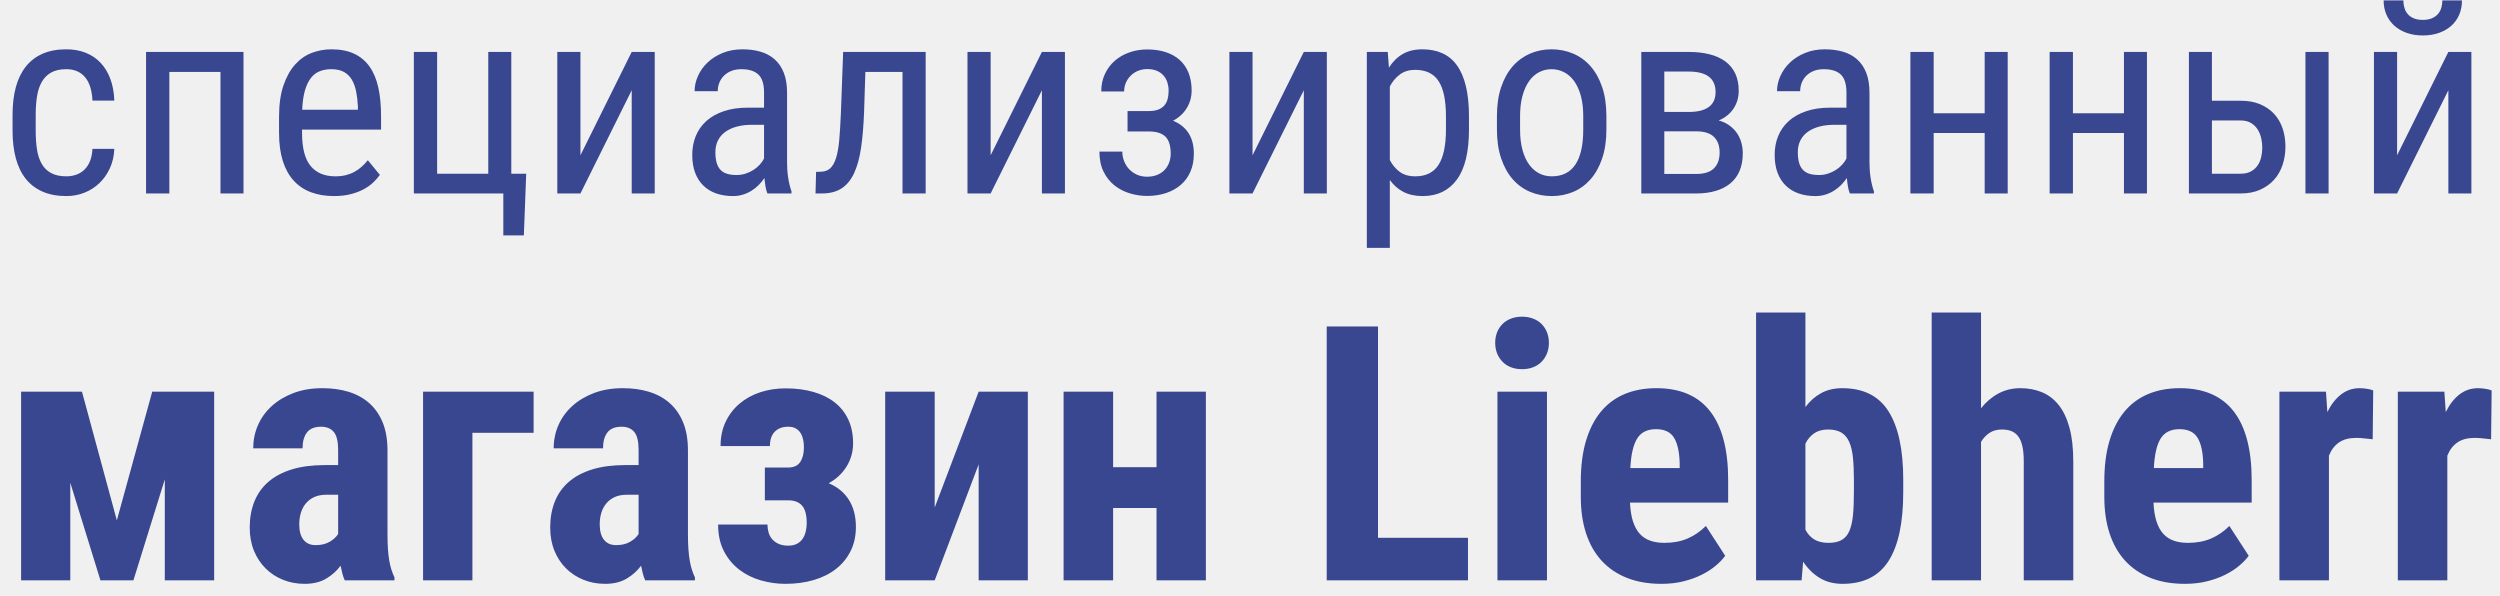
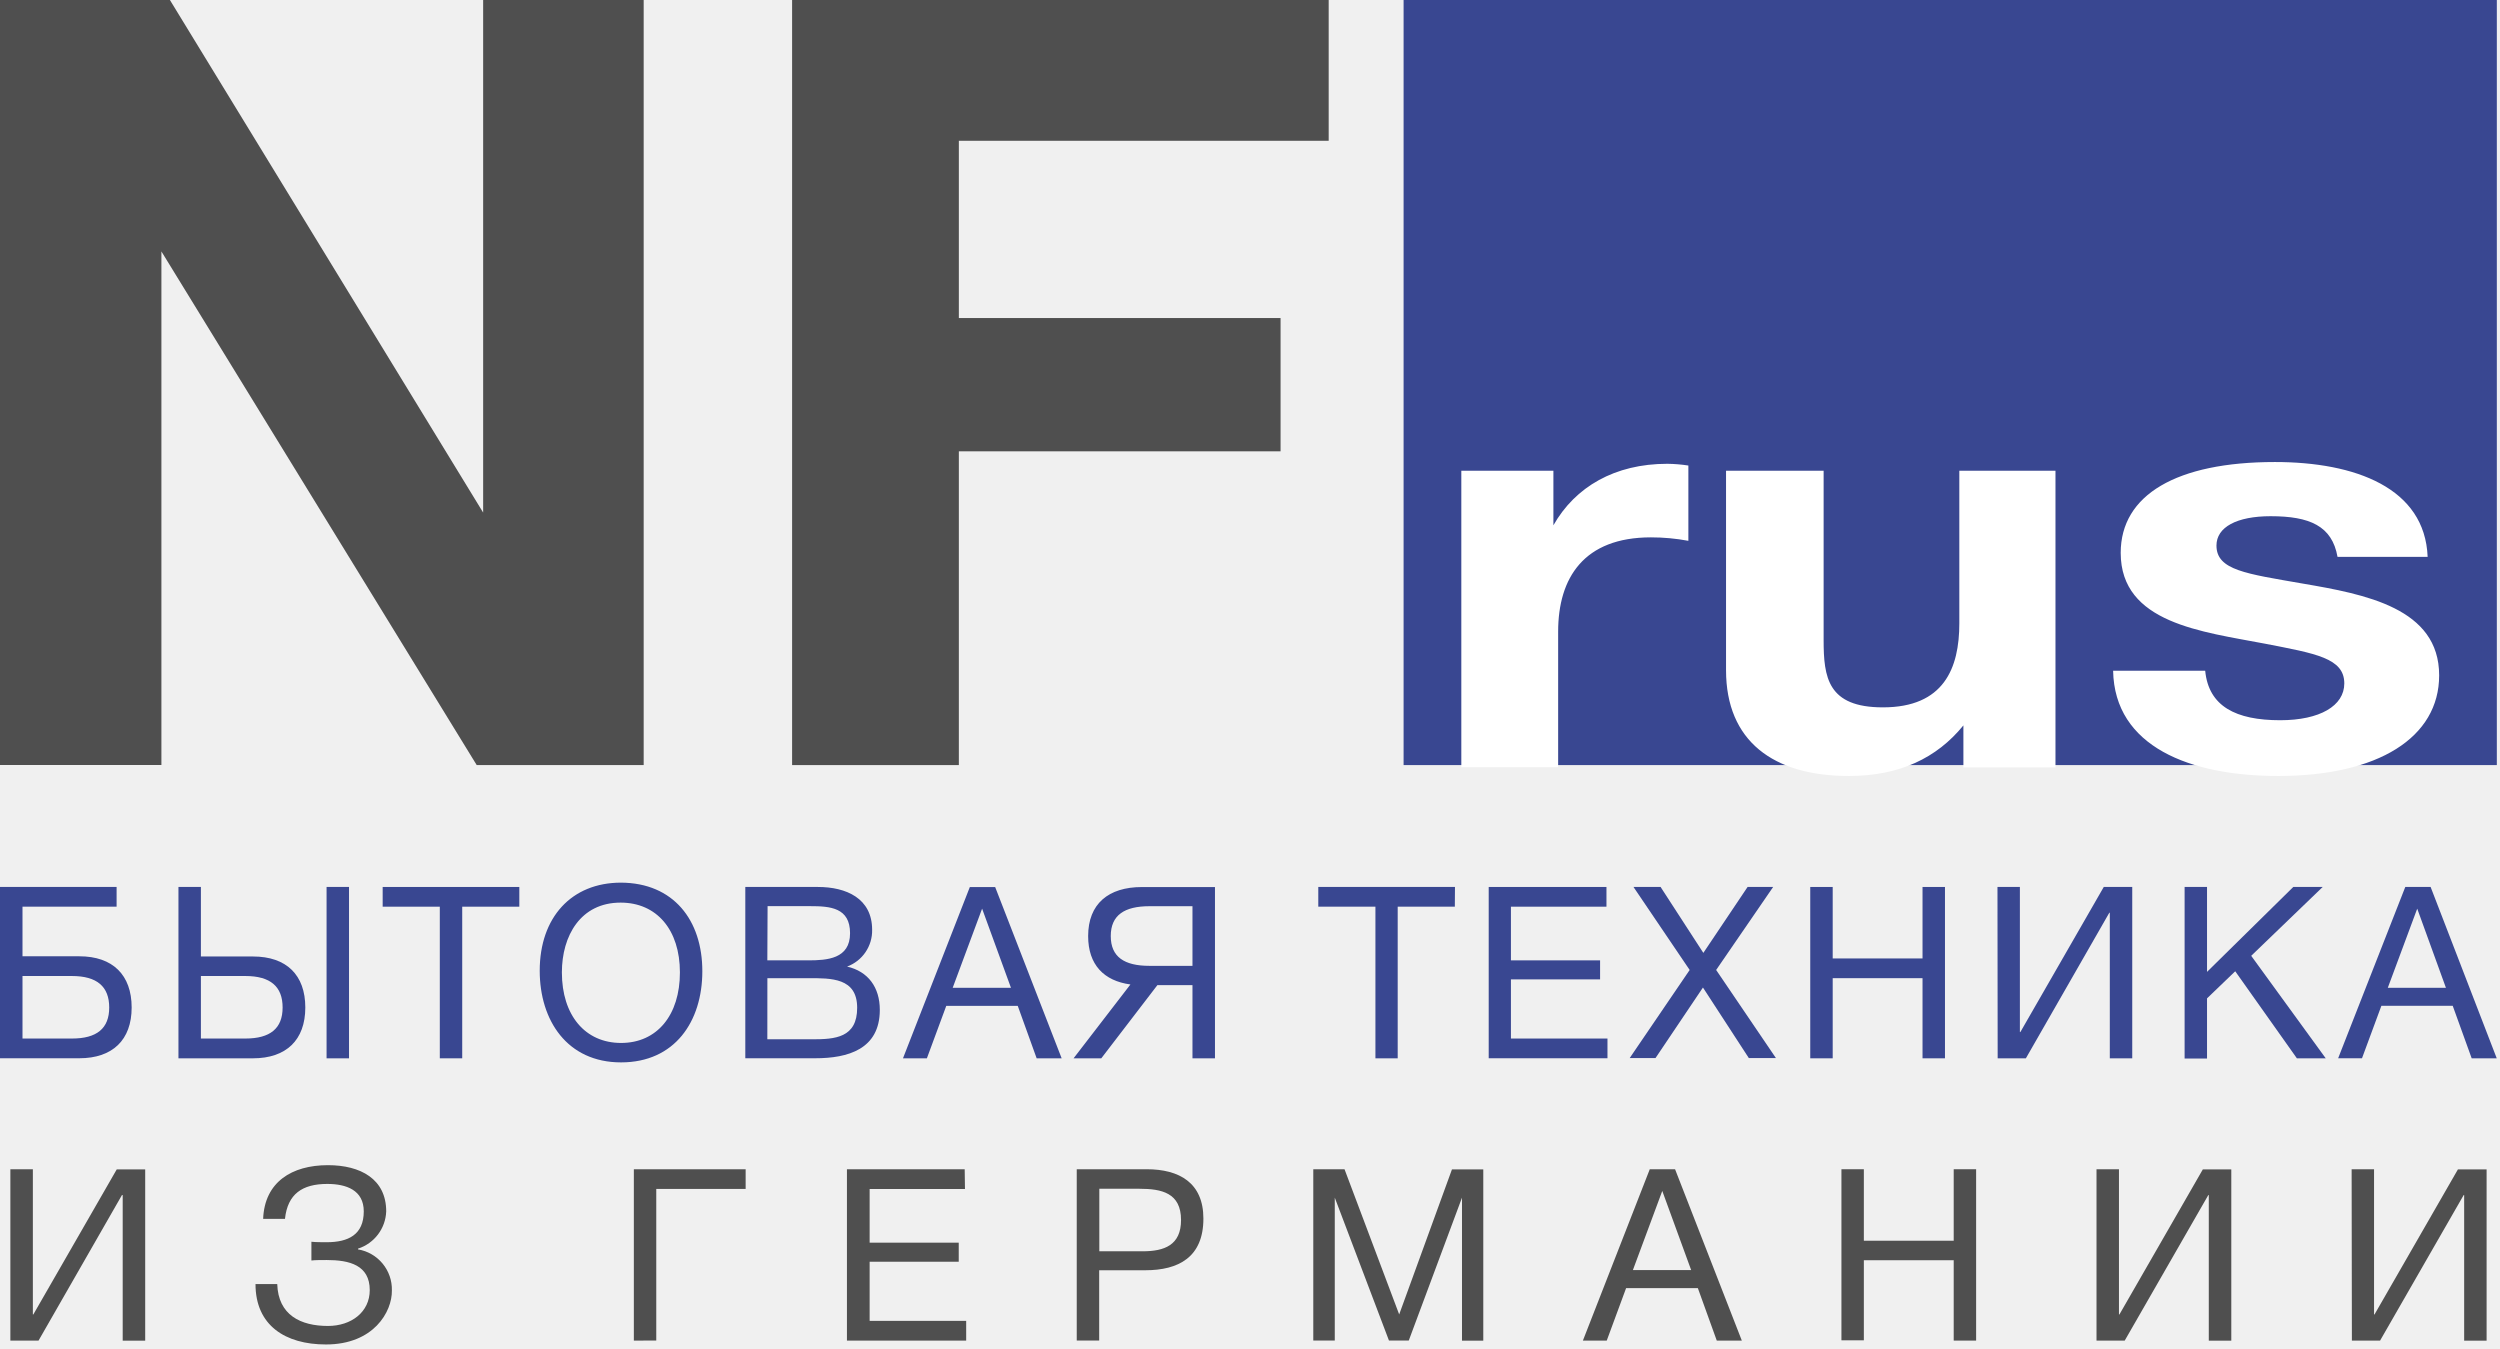
- <svg xmlns="http://www.w3.org/2000/svg" width="168" height="40" viewBox="0 0 168 40">
-   <path fill="#394791" d="M136.465,66.849 C136.693,66.849 136.91,66.813 137.115,66.743 C137.32,66.673 137.502,66.563 137.66,66.414 C137.818,66.264 137.946,66.074 138.042,65.842 C138.139,65.611 138.196,65.331 138.214,65.003 L139.682,65.003 C139.664,65.478 139.566,65.91 139.387,66.299 C139.208,66.689 138.974,67.023 138.684,67.301 C138.394,67.58 138.059,67.795 137.678,67.947 C137.297,68.1 136.893,68.176 136.465,68.176 C135.85,68.176 135.315,68.076 134.861,67.877 C134.407,67.678 134.03,67.391 133.731,67.016 C133.433,66.641 133.21,66.181 133.063,65.636 C132.917,65.091 132.844,64.473 132.844,63.781 L132.844,62.709 C132.844,62.018 132.917,61.401 133.063,60.859 C133.21,60.317 133.433,59.857 133.731,59.479 C134.03,59.101 134.405,58.813 134.856,58.613 C135.308,58.414 135.841,58.314 136.456,58.314 C136.937,58.314 137.372,58.392 137.761,58.547 C138.151,58.703 138.485,58.928 138.763,59.224 C139.042,59.52 139.26,59.882 139.418,60.31 C139.576,60.737 139.664,61.221 139.682,61.76 L138.214,61.76 C138.179,61.057 138.01,60.529 137.708,60.178 C137.407,59.826 136.989,59.65 136.456,59.65 C136.046,59.65 135.709,59.724 135.445,59.87 C135.182,60.017 134.972,60.223 134.817,60.49 C134.662,60.756 134.553,61.077 134.492,61.452 C134.43,61.827 134.399,62.246 134.399,62.709 L134.399,63.781 C134.399,64.25 134.429,64.673 134.487,65.051 C134.546,65.429 134.653,65.751 134.808,66.018 C134.963,66.285 135.174,66.49 135.441,66.633 C135.708,66.777 136.049,66.849 136.465,66.849 Z M148.363,68 L146.816,68 L146.816,59.835 L143.38,59.835 L143.38,68 L141.815,68 L141.815,58.49 L148.363,58.49 L148.363,68 Z M154.443,68.176 C153.875,68.176 153.362,68.091 152.905,67.921 C152.448,67.751 152.06,67.492 151.74,67.143 C151.421,66.794 151.176,66.354 151.006,65.82 C150.837,65.287 150.752,64.657 150.752,63.931 L150.752,62.858 C150.752,62.021 150.851,61.313 151.05,60.736 C151.25,60.159 151.512,59.69 151.837,59.33 C152.162,58.969 152.536,58.71 152.958,58.552 C153.379,58.394 153.816,58.314 154.267,58.314 C154.865,58.314 155.375,58.413 155.796,58.609 C156.218,58.805 156.564,59.094 156.834,59.475 C157.103,59.855 157.299,60.324 157.422,60.881 C157.546,61.438 157.607,62.079 157.607,62.806 L157.607,63.711 L152.298,63.711 L152.298,63.931 C152.298,64.95 152.49,65.691 152.874,66.154 C153.258,66.617 153.81,66.849 154.531,66.849 C154.795,66.849 155.032,66.822 155.243,66.77 C155.454,66.717 155.647,66.642 155.823,66.545 C155.999,66.449 156.16,66.334 156.306,66.203 C156.453,66.071 156.59,65.926 156.719,65.768 L157.528,66.752 C157.399,66.934 157.244,67.109 157.062,67.279 C156.88,67.449 156.664,67.6 156.412,67.732 C156.16,67.864 155.871,67.971 155.546,68.053 C155.221,68.135 154.853,68.176 154.443,68.176 Z M154.267,59.65 C153.998,59.65 153.749,59.691 153.52,59.773 C153.292,59.855 153.091,60 152.918,60.208 C152.745,60.417 152.606,60.696 152.501,61.048 C152.395,61.399 152.331,61.842 152.307,62.375 L156.051,62.375 L156.051,62.164 C156.034,61.795 155.994,61.457 155.933,61.149 C155.871,60.841 155.775,60.576 155.643,60.354 C155.511,60.131 155.334,59.958 155.111,59.835 C154.888,59.712 154.607,59.65 154.267,59.65 Z M159.811,58.49 L161.375,58.49 L161.375,66.673 L164.812,66.673 L164.812,58.49 L166.359,58.49 L166.359,66.673 L167.361,66.673 L167.203,70.821 L165.823,70.821 L165.823,68 L159.811,68 L159.811,58.49 Z M174.451,58.49 L175.998,58.49 L175.998,68 L174.451,68 L174.451,61.065 L171.006,68 L169.45,68 L169.45,58.49 L171.006,58.49 L171.006,65.434 L174.451,58.49 Z M183.572,68 C183.52,67.883 183.477,67.732 183.445,67.547 C183.413,67.363 183.388,67.168 183.37,66.963 C183.259,67.127 183.131,67.282 182.988,67.429 C182.844,67.575 182.683,67.704 182.504,67.815 C182.326,67.927 182.132,68.015 181.924,68.079 C181.716,68.144 181.495,68.176 181.261,68.176 C180.845,68.176 180.468,68.117 180.131,68 C179.794,67.883 179.506,67.707 179.266,67.473 C179.025,67.238 178.841,66.95 178.712,66.607 C178.583,66.264 178.519,65.864 178.519,65.407 C178.519,64.95 178.598,64.528 178.756,64.142 C178.914,63.755 179.148,63.421 179.459,63.14 C179.77,62.858 180.159,62.637 180.628,62.476 C181.097,62.315 181.642,62.234 182.263,62.234 L183.344,62.234 L183.344,61.224 C183.344,60.655 183.218,60.251 182.966,60.011 C182.714,59.771 182.33,59.65 181.814,59.65 C181.562,59.65 181.338,59.69 181.142,59.769 C180.946,59.848 180.78,59.955 180.646,60.09 C180.511,60.225 180.408,60.381 180.338,60.56 C180.268,60.739 180.232,60.928 180.232,61.127 L178.677,61.127 C178.677,60.787 178.751,60.449 178.901,60.112 C179.05,59.775 179.264,59.473 179.542,59.207 C179.821,58.94 180.159,58.725 180.558,58.561 C180.956,58.396 181.401,58.314 181.894,58.314 C182.333,58.314 182.736,58.367 183.102,58.473 C183.468,58.578 183.785,58.748 184.051,58.982 C184.318,59.217 184.524,59.519 184.671,59.888 C184.817,60.257 184.891,60.708 184.891,61.241 L184.891,65.926 C184.891,66.084 184.896,66.251 184.908,66.427 C184.92,66.603 184.939,66.775 184.965,66.945 C184.992,67.115 185.024,67.278 185.062,67.433 C185.1,67.588 185.143,67.73 185.189,67.859 L185.189,68 L183.572,68 Z M181.498,66.761 C181.715,66.761 181.92,66.729 182.113,66.664 C182.307,66.6 182.482,66.516 182.641,66.414 C182.799,66.311 182.938,66.194 183.058,66.062 C183.178,65.93 183.273,65.794 183.344,65.653 L183.344,63.386 L182.526,63.386 C182.151,63.386 181.813,63.427 181.511,63.509 C181.209,63.591 180.952,63.709 180.738,63.865 C180.524,64.02 180.36,64.212 180.246,64.44 C180.131,64.669 180.074,64.93 180.074,65.223 C180.074,65.51 180.104,65.751 180.162,65.948 C180.221,66.144 180.309,66.302 180.426,66.422 C180.543,66.542 180.691,66.629 180.87,66.682 C181.048,66.734 181.258,66.761 181.498,66.761 Z M194.205,58.49 L194.205,68 L192.649,68 L192.649,59.835 L190.153,59.835 L190.065,62.56 C190.03,63.462 189.963,64.253 189.863,64.933 C189.763,65.612 189.608,66.179 189.397,66.633 C189.186,67.087 188.907,67.429 188.558,67.657 C188.209,67.886 187.768,68 187.235,68 L186.804,68 L186.84,66.55 L187.138,66.541 C187.402,66.541 187.617,66.466 187.784,66.317 C187.951,66.167 188.085,65.933 188.184,65.614 C188.284,65.294 188.356,64.883 188.4,64.379 C188.444,63.875 188.48,63.269 188.51,62.56 L188.659,58.49 L194.205,58.49 Z M202.016,58.49 L203.563,58.49 L203.563,68 L202.016,68 L202.016,61.065 L198.571,68 L197.015,68 L197.015,58.49 L198.571,58.49 L198.571,65.434 L202.016,58.49 Z M212.078,61.083 C212.078,61.511 211.969,61.903 211.752,62.261 C211.536,62.618 211.228,62.902 210.829,63.113 C211.287,63.301 211.634,63.579 211.871,63.948 C212.108,64.317 212.227,64.777 212.227,65.328 C212.227,65.779 212.151,66.181 211.998,66.532 C211.846,66.884 211.631,67.18 211.352,67.42 C211.074,67.66 210.742,67.845 210.355,67.974 C209.968,68.103 209.543,68.167 209.08,68.167 C208.688,68.167 208.3,68.108 207.916,67.991 C207.532,67.874 207.189,67.695 206.888,67.455 C206.586,67.215 206.343,66.907 206.158,66.532 C205.974,66.157 205.881,65.709 205.881,65.188 L207.419,65.188 C207.419,65.41 207.459,65.623 207.538,65.825 C207.617,66.027 207.728,66.206 207.872,66.361 C208.016,66.516 208.19,66.641 208.395,66.734 C208.6,66.828 208.829,66.875 209.08,66.875 C209.344,66.875 209.576,66.833 209.775,66.748 C209.974,66.663 210.14,66.55 210.271,66.409 C210.403,66.269 210.503,66.104 210.57,65.917 C210.638,65.729 210.671,65.533 210.671,65.328 C210.671,64.795 210.553,64.413 210.315,64.181 C210.078,63.95 209.704,63.834 209.195,63.834 L207.771,63.834 L207.771,62.463 L209.195,62.463 C209.447,62.463 209.658,62.431 209.828,62.366 C209.997,62.302 210.135,62.209 210.241,62.089 C210.346,61.969 210.421,61.824 210.465,61.654 C210.509,61.484 210.531,61.297 210.531,61.092 C210.531,60.904 210.504,60.724 210.452,60.551 C210.399,60.378 210.315,60.225 210.201,60.09 C210.087,59.955 209.939,59.847 209.757,59.765 C209.576,59.683 209.353,59.642 209.089,59.642 C208.872,59.642 208.67,59.68 208.483,59.756 C208.295,59.832 208.131,59.939 207.991,60.077 C207.85,60.214 207.74,60.374 207.661,60.556 C207.582,60.737 207.542,60.934 207.542,61.145 L206.004,61.145 C206.004,60.711 206.086,60.32 206.25,59.971 C206.414,59.623 206.636,59.327 206.914,59.083 C207.192,58.84 207.519,58.653 207.894,58.521 C208.269,58.389 208.667,58.323 209.089,58.323 C209.552,58.323 209.968,58.383 210.337,58.503 C210.706,58.624 211.02,58.799 211.278,59.031 C211.536,59.262 211.733,59.551 211.871,59.896 C212.009,60.242 212.078,60.638 212.078,61.083 Z M219.616,58.49 L221.163,58.49 L221.163,68 L219.616,68 L219.616,61.065 L216.171,68 L214.615,68 L214.615,58.49 L216.171,58.49 L216.171,65.434 L219.616,58.49 Z M230.715,63.702 C230.715,65.208 230.444,66.33 229.902,67.068 C229.36,67.807 228.594,68.176 227.604,68.176 C227.105,68.176 226.676,68.083 226.316,67.899 C225.956,67.714 225.649,67.446 225.397,67.095 L225.397,71.656 L223.851,71.656 L223.851,58.49 L225.257,58.49 L225.336,59.545 C225.588,59.146 225.897,58.842 226.263,58.631 C226.629,58.42 227.067,58.314 227.577,58.314 C228.087,58.314 228.537,58.402 228.926,58.578 C229.316,58.754 229.643,59.025 229.906,59.391 C230.17,59.757 230.371,60.225 230.508,60.793 C230.646,61.361 230.715,62.035 230.715,62.814 L230.715,63.702 Z M229.168,62.814 C229.168,61.748 229.004,60.961 228.676,60.455 C228.348,59.948 227.82,59.694 227.094,59.694 C226.689,59.694 226.348,59.798 226.07,60.006 C225.792,60.214 225.567,60.482 225.397,60.811 L225.397,65.759 C225.567,66.081 225.787,66.343 226.057,66.545 C226.326,66.748 226.678,66.849 227.111,66.849 C227.82,66.849 228.34,66.591 228.671,66.075 C229.002,65.56 229.168,64.769 229.168,63.702 L229.168,62.814 Z M232.594,62.806 C232.594,62.062 232.689,61.41 232.879,60.85 C233.07,60.291 233.33,59.823 233.661,59.448 C233.992,59.073 234.381,58.791 234.826,58.6 C235.271,58.41 235.749,58.314 236.259,58.314 C236.774,58.314 237.258,58.41 237.709,58.6 C238.16,58.791 238.551,59.073 238.882,59.448 C239.213,59.823 239.474,60.291 239.664,60.85 C239.855,61.41 239.95,62.062 239.95,62.806 L239.95,63.702 C239.95,64.44 239.855,65.089 239.664,65.649 C239.474,66.208 239.213,66.676 238.882,67.051 C238.551,67.426 238.163,67.707 237.718,67.895 C237.272,68.082 236.792,68.176 236.276,68.176 C235.761,68.176 235.279,68.082 234.83,67.895 C234.382,67.707 233.992,67.426 233.661,67.051 C233.33,66.676 233.07,66.208 232.879,65.649 C232.689,65.089 232.594,64.44 232.594,63.702 L232.594,62.806 Z M234.149,63.702 C234.149,64.229 234.203,64.689 234.312,65.082 C234.42,65.475 234.57,65.801 234.76,66.062 C234.95,66.323 235.175,66.519 235.432,66.651 C235.69,66.783 235.971,66.849 236.276,66.849 C237.688,66.849 238.394,65.8 238.394,63.702 L238.394,62.806 C238.394,62.284 238.34,61.827 238.232,61.435 C238.123,61.042 237.974,60.714 237.783,60.45 C237.593,60.187 237.367,59.987 237.107,59.853 C236.846,59.718 236.563,59.65 236.259,59.65 C235.96,59.65 235.681,59.718 235.424,59.853 C235.166,59.987 234.943,60.187 234.756,60.45 C234.568,60.714 234.42,61.042 234.312,61.435 C234.203,61.827 234.149,62.284 234.149,62.806 L234.149,63.702 Z M242.295,68 L242.295,58.49 L245.485,58.49 C246.001,58.49 246.466,58.543 246.882,58.648 C247.298,58.754 247.651,58.914 247.942,59.127 C248.232,59.341 248.454,59.612 248.609,59.94 C248.765,60.269 248.842,60.655 248.842,61.101 C248.842,61.54 248.728,61.936 248.5,62.287 C248.271,62.639 247.937,62.908 247.498,63.096 C247.761,63.166 247.994,63.273 248.196,63.417 C248.399,63.56 248.568,63.729 248.706,63.922 C248.844,64.115 248.946,64.331 249.014,64.568 C249.081,64.805 249.115,65.05 249.115,65.302 C249.115,65.753 249.043,66.147 248.9,66.484 C248.756,66.821 248.549,67.101 248.28,67.323 C248.01,67.546 247.682,67.714 247.296,67.829 C246.909,67.943 246.472,68 245.986,68 L242.295,68 Z M243.841,63.825 L243.841,66.69 L245.986,66.69 C246.525,66.69 246.922,66.564 247.177,66.312 C247.432,66.061 247.559,65.706 247.559,65.249 C247.559,64.798 247.432,64.448 247.177,64.199 C246.922,63.95 246.525,63.825 245.986,63.825 L243.841,63.825 Z M243.841,62.524 L245.467,62.524 C246.68,62.524 247.287,62.079 247.287,61.188 C247.287,60.269 246.686,59.809 245.485,59.809 L243.841,59.809 L243.841,62.524 Z M256.311,68 C256.258,67.883 256.216,67.732 256.183,67.547 C256.151,67.363 256.126,67.168 256.109,66.963 C255.997,67.127 255.87,67.282 255.726,67.429 C255.583,67.575 255.422,67.704 255.243,67.815 C255.064,67.927 254.871,68.015 254.663,68.079 C254.455,68.144 254.234,68.176 253.999,68.176 C253.583,68.176 253.207,68.117 252.87,68 C252.533,67.883 252.245,67.707 252.004,67.473 C251.764,67.238 251.579,66.95 251.451,66.607 C251.322,66.264 251.257,65.864 251.257,65.407 C251.257,64.95 251.336,64.528 251.495,64.142 C251.653,63.755 251.887,63.421 252.198,63.14 C252.508,62.858 252.898,62.637 253.367,62.476 C253.835,62.315 254.38,62.234 255.001,62.234 L256.082,62.234 L256.082,61.224 C256.082,60.655 255.956,60.251 255.704,60.011 C255.453,59.771 255.069,59.65 254.553,59.65 C254.301,59.65 254.077,59.69 253.881,59.769 C253.684,59.848 253.519,59.955 253.384,60.09 C253.249,60.225 253.147,60.381 253.077,60.56 C253.006,60.739 252.971,60.928 252.971,61.127 L251.415,61.127 C251.415,60.787 251.49,60.449 251.64,60.112 C251.789,59.775 252.003,59.473 252.281,59.207 C252.559,58.94 252.898,58.725 253.296,58.561 C253.695,58.396 254.14,58.314 254.632,58.314 C255.072,58.314 255.475,58.367 255.841,58.473 C256.207,58.578 256.523,58.748 256.79,58.982 C257.057,59.217 257.263,59.519 257.41,59.888 C257.556,60.257 257.629,60.708 257.629,61.241 L257.629,65.926 C257.629,66.084 257.635,66.251 257.647,66.427 C257.659,66.603 257.678,66.775 257.704,66.945 C257.73,67.115 257.763,67.278 257.801,67.433 C257.839,67.588 257.881,67.73 257.928,67.859 L257.928,68 L256.311,68 Z M254.237,66.761 C254.454,66.761 254.659,66.729 254.852,66.664 C255.045,66.6 255.221,66.516 255.379,66.414 C255.538,66.311 255.677,66.194 255.797,66.062 C255.917,65.93 256.012,65.794 256.082,65.653 L256.082,63.386 L255.265,63.386 C254.89,63.386 254.552,63.427 254.25,63.509 C253.948,63.591 253.69,63.709 253.476,63.865 C253.263,64.02 253.099,64.212 252.984,64.44 C252.87,64.669 252.813,64.93 252.813,65.223 C252.813,65.51 252.842,65.751 252.901,65.948 C252.959,66.144 253.047,66.302 253.164,66.422 C253.282,66.542 253.43,66.629 253.608,66.682 C253.787,66.734 253.996,66.761 254.237,66.761 Z M266.917,68 L265.37,68 L265.37,63.939 L261.943,63.939 L261.943,68 L260.378,68 L260.378,58.49 L261.943,58.49 L261.943,62.612 L265.37,62.612 L265.37,58.49 L266.917,58.49 L266.917,68 Z M276.275,68 L274.729,68 L274.729,63.939 L271.301,63.939 L271.301,68 L269.736,68 L269.736,58.49 L271.301,58.49 L271.301,62.612 L274.729,62.612 L274.729,58.49 L276.275,58.49 L276.275,68 Z M280.641,61.769 L282.575,61.769 C283.067,61.769 283.499,61.846 283.871,62.001 C284.243,62.157 284.557,62.371 284.812,62.643 C285.067,62.916 285.259,63.241 285.387,63.619 C285.516,63.997 285.581,64.408 285.581,64.854 C285.581,65.293 285.516,65.705 285.387,66.088 C285.259,66.472 285.067,66.805 284.812,67.086 C284.557,67.367 284.243,67.59 283.871,67.754 C283.499,67.918 283.067,68 282.575,68 L279.095,68 L279.095,58.49 L280.641,58.49 L280.641,61.769 Z M288.481,68 L286.926,68 L286.926,58.49 L288.481,58.49 L288.481,68 Z M280.641,63.096 L280.641,66.673 L282.575,66.673 C282.845,66.673 283.072,66.623 283.256,66.523 C283.441,66.424 283.59,66.292 283.704,66.128 C283.819,65.964 283.901,65.776 283.95,65.565 C284,65.354 284.025,65.138 284.025,64.915 C284.025,64.704 284,64.49 283.95,64.273 C283.901,64.057 283.819,63.86 283.704,63.685 C283.59,63.509 283.441,63.367 283.256,63.258 C283.072,63.15 282.845,63.096 282.575,63.096 L280.641,63.096 Z M296.53,58.49 L298.077,58.49 L298.077,68 L296.53,68 L296.53,61.065 L293.085,68 L291.529,68 L291.529,58.49 L293.085,58.49 L293.085,65.434 L296.53,58.49 Z M297.444,55.027 C297.444,55.373 297.384,55.689 297.264,55.977 C297.144,56.264 296.969,56.511 296.741,56.719 C296.512,56.927 296.235,57.09 295.91,57.207 C295.585,57.324 295.22,57.383 294.816,57.383 C294.412,57.383 294.047,57.324 293.722,57.207 C293.397,57.09 293.12,56.927 292.891,56.719 C292.663,56.511 292.487,56.264 292.364,55.977 C292.241,55.689 292.179,55.373 292.179,55.027 L293.506,55.027 C293.506,55.203 293.53,55.37 293.577,55.528 C293.624,55.687 293.698,55.826 293.801,55.946 C293.903,56.066 294.038,56.161 294.205,56.231 C294.372,56.302 294.576,56.337 294.816,56.337 C295.05,56.337 295.251,56.302 295.418,56.231 C295.585,56.161 295.721,56.066 295.827,55.946 C295.932,55.826 296.008,55.687 296.055,55.528 C296.102,55.37 296.126,55.203 296.126,55.027 L297.444,55.027 Z M139.852,89.969 L142.23,81.32 L146.391,81.32 L146.391,94 L143.074,94 L143.074,87.215 L140.965,94 L138.75,94 L136.723,87.438 L136.723,94 L133.418,94 L133.418,81.32 L137.508,81.32 L139.852,89.969 Z M155.168,94 C155.105,93.867 155.053,93.717 155.01,93.549 C154.967,93.381 154.926,93.203 154.887,93.016 C154.637,93.359 154.314,93.648 153.92,93.883 C153.525,94.117 153.043,94.234 152.473,94.234 C151.957,94.234 151.475,94.145 151.025,93.965 C150.576,93.785 150.186,93.531 149.854,93.203 C149.521,92.875 149.26,92.479 149.068,92.014 C148.877,91.549 148.781,91.027 148.781,90.449 C148.781,89.809 148.885,89.229 149.092,88.709 C149.299,88.189 149.611,87.748 150.029,87.385 C150.447,87.021 150.971,86.742 151.6,86.547 C152.229,86.352 152.969,86.254 153.82,86.254 L154.723,86.254 L154.723,85.234 C154.723,84.664 154.625,84.262 154.43,84.027 C154.234,83.793 153.949,83.676 153.574,83.676 C153.145,83.676 152.83,83.803 152.631,84.057 C152.432,84.311 152.332,84.668 152.332,85.129 L149.016,85.129 C149.016,84.574 149.123,84.053 149.338,83.564 C149.553,83.076 149.863,82.648 150.27,82.281 C150.676,81.914 151.164,81.623 151.734,81.408 C152.305,81.193 152.949,81.086 153.668,81.086 C154.301,81.086 154.883,81.166 155.414,81.326 C155.945,81.486 156.406,81.736 156.797,82.076 C157.188,82.416 157.492,82.85 157.711,83.377 C157.93,83.904 158.039,84.539 158.039,85.281 L158.039,90.906 C158.039,91.273 158.049,91.6 158.068,91.885 C158.088,92.17 158.117,92.428 158.156,92.658 C158.195,92.889 158.244,93.096 158.303,93.279 C158.361,93.463 158.43,93.637 158.508,93.801 L158.508,94 L155.168,94 Z M153.211,91.633 C153.578,91.633 153.891,91.559 154.148,91.41 C154.406,91.262 154.598,91.086 154.723,90.883 L154.723,88.246 L153.938,88.246 C153.625,88.246 153.355,88.297 153.129,88.398 C152.902,88.5 152.713,88.641 152.561,88.82 C152.408,89 152.295,89.211 152.221,89.453 C152.146,89.695 152.109,89.953 152.109,90.227 C152.109,90.688 152.205,91.037 152.396,91.275 C152.588,91.514 152.859,91.633 153.211,91.633 Z M167.859,84.086 L163.746,84.086 L163.746,94 L160.43,94 L160.43,81.32 L167.859,81.32 L167.859,84.086 Z M175.359,94 C175.297,93.867 175.244,93.717 175.201,93.549 C175.158,93.381 175.117,93.203 175.078,93.016 C174.828,93.359 174.506,93.648 174.111,93.883 C173.717,94.117 173.234,94.234 172.664,94.234 C172.148,94.234 171.666,94.145 171.217,93.965 C170.768,93.785 170.377,93.531 170.045,93.203 C169.713,92.875 169.451,92.479 169.26,92.014 C169.068,91.549 168.973,91.027 168.973,90.449 C168.973,89.809 169.076,89.229 169.283,88.709 C169.49,88.189 169.803,87.748 170.221,87.385 C170.639,87.021 171.162,86.742 171.791,86.547 C172.42,86.352 173.16,86.254 174.012,86.254 L174.914,86.254 L174.914,85.234 C174.914,84.664 174.816,84.262 174.621,84.027 C174.426,83.793 174.141,83.676 173.766,83.676 C173.336,83.676 173.021,83.803 172.822,84.057 C172.623,84.311 172.523,84.668 172.523,85.129 L169.207,85.129 C169.207,84.574 169.314,84.053 169.529,83.564 C169.744,83.076 170.055,82.648 170.461,82.281 C170.867,81.914 171.355,81.623 171.926,81.408 C172.496,81.193 173.141,81.086 173.859,81.086 C174.492,81.086 175.074,81.166 175.605,81.326 C176.137,81.486 176.598,81.736 176.988,82.076 C177.379,82.416 177.684,82.85 177.902,83.377 C178.121,83.904 178.23,84.539 178.23,85.281 L178.23,90.906 C178.23,91.273 178.24,91.6 178.26,91.885 C178.279,92.17 178.309,92.428 178.348,92.658 C178.387,92.889 178.436,93.096 178.494,93.279 C178.553,93.463 178.621,93.637 178.699,93.801 L178.699,94 L175.359,94 Z M173.402,91.633 C173.77,91.633 174.082,91.559 174.34,91.41 C174.598,91.262 174.789,91.086 174.914,90.883 L174.914,88.246 L174.129,88.246 C173.816,88.246 173.547,88.297 173.32,88.398 C173.094,88.5 172.904,88.641 172.752,88.82 C172.6,89 172.486,89.211 172.412,89.453 C172.338,89.695 172.301,89.953 172.301,90.227 C172.301,90.688 172.396,91.037 172.588,91.275 C172.779,91.514 173.051,91.633 173.402,91.633 Z M184.957,86.418 C185.34,86.418 185.613,86.293 185.777,86.043 C185.941,85.793 186.023,85.469 186.023,85.07 C186.023,84.898 186.008,84.73 185.977,84.566 C185.945,84.402 185.891,84.254 185.812,84.121 C185.734,83.988 185.627,83.881 185.49,83.799 C185.354,83.717 185.18,83.676 184.969,83.676 C184.586,83.676 184.285,83.787 184.066,84.01 C183.848,84.232 183.738,84.555 183.738,84.977 L180.422,84.977 C180.422,84.367 180.535,83.824 180.762,83.348 C180.988,82.871 181.299,82.465 181.693,82.129 C182.088,81.793 182.551,81.537 183.082,81.361 C183.613,81.186 184.184,81.098 184.793,81.098 C185.48,81.098 186.104,81.178 186.662,81.338 C187.221,81.498 187.697,81.732 188.092,82.041 C188.486,82.35 188.791,82.734 189.006,83.195 C189.221,83.656 189.328,84.187 189.328,84.789 C189.328,85.352 189.184,85.869 188.895,86.342 C188.605,86.814 188.203,87.191 187.688,87.473 C188.281,87.723 188.734,88.096 189.047,88.592 C189.359,89.088 189.516,89.695 189.516,90.414 C189.516,91.016 189.398,91.553 189.164,92.025 C188.93,92.498 188.604,92.898 188.186,93.227 C187.768,93.555 187.268,93.805 186.686,93.977 C186.104,94.148 185.469,94.234 184.781,94.234 C184.219,94.234 183.666,94.156 183.123,94 C182.58,93.844 182.098,93.604 181.676,93.279 C181.254,92.955 180.912,92.543 180.65,92.043 C180.389,91.543 180.258,90.945 180.258,90.25 L183.574,90.25 C183.574,90.438 183.6,90.617 183.65,90.789 C183.701,90.961 183.783,91.111 183.896,91.24 C184.01,91.369 184.154,91.473 184.33,91.551 C184.506,91.629 184.719,91.668 184.969,91.668 C185.203,91.668 185.4,91.625 185.561,91.539 C185.721,91.453 185.848,91.34 185.941,91.199 C186.035,91.059 186.104,90.896 186.146,90.713 C186.189,90.529 186.211,90.344 186.211,90.156 C186.211,89.609 186.107,89.217 185.9,88.979 C185.693,88.74 185.379,88.621 184.957,88.621 L183.398,88.621 L183.398,86.418 L184.957,86.418 Z M197.766,81.32 L201.07,81.32 L201.07,94 L197.766,94 L197.766,86.207 L194.812,94 L191.484,94 L191.484,81.32 L194.812,81.32 L194.812,89.102 L197.766,81.32 Z M213.035,94 L209.719,94 L209.719,89.137 L206.801,89.137 L206.801,94 L203.473,94 L203.473,81.32 L206.801,81.32 L206.801,86.395 L209.719,86.395 L209.719,81.32 L213.035,81.32 L213.035,94 Z M224.602,91.141 L230.648,91.141 L230.648,94 L221.156,94 L221.156,76.938 L224.602,76.938 L224.602,91.141 Z M235.957,94 L232.629,94 L232.629,81.32 L235.957,81.32 L235.957,94 Z M232.477,78.039 C232.477,77.781 232.52,77.545 232.605,77.33 C232.691,77.115 232.812,76.93 232.969,76.773 C233.125,76.617 233.314,76.496 233.537,76.41 C233.76,76.324 234.008,76.281 234.281,76.281 C234.555,76.281 234.803,76.324 235.025,76.41 C235.248,76.496 235.437,76.617 235.594,76.773 C235.75,76.93 235.871,77.115 235.957,77.33 C236.043,77.545 236.086,77.781 236.086,78.039 C236.086,78.297 236.043,78.533 235.957,78.748 C235.871,78.963 235.75,79.15 235.594,79.311 C235.437,79.471 235.248,79.594 235.025,79.68 C234.803,79.766 234.555,79.809 234.281,79.809 C234.008,79.809 233.76,79.766 233.537,79.68 C233.314,79.594 233.125,79.471 232.969,79.311 C232.812,79.15 232.691,78.963 232.605,78.748 C232.52,78.533 232.477,78.297 232.477,78.039 Z M243.645,94.234 C242.777,94.234 242.008,94.102 241.336,93.836 C240.664,93.57 240.098,93.188 239.637,92.688 C239.176,92.187 238.826,91.576 238.588,90.854 C238.35,90.131 238.23,89.309 238.23,88.387 L238.23,87.344 C238.23,86.312 238.346,85.408 238.576,84.631 C238.807,83.854 239.139,83.201 239.572,82.674 C240.006,82.146 240.537,81.75 241.166,81.484 C241.795,81.219 242.508,81.086 243.305,81.086 C244.914,81.086 246.121,81.605 246.926,82.645 C247.73,83.684 248.133,85.223 248.133,87.262 L248.133,88.773 L241.535,88.773 C241.559,89.281 241.627,89.707 241.74,90.051 C241.854,90.395 242.008,90.672 242.203,90.883 C242.398,91.094 242.635,91.246 242.912,91.34 C243.189,91.434 243.504,91.48 243.855,91.48 C244.441,91.48 244.963,91.381 245.42,91.182 C245.877,90.982 246.281,90.703 246.633,90.344 L247.934,92.348 C247.77,92.574 247.555,92.799 247.289,93.021 C247.023,93.244 246.711,93.445 246.352,93.625 C245.992,93.805 245.586,93.951 245.133,94.064 C244.68,94.178 244.184,94.234 243.645,94.234 Z M243.281,83.84 C242.703,83.84 242.283,84.047 242.021,84.461 C241.76,84.875 241.605,85.539 241.559,86.453 L244.875,86.453 L244.875,86.148 C244.859,85.391 244.734,84.816 244.5,84.426 C244.266,84.035 243.859,83.84 243.281,83.84 Z M259.898,88.07 C259.898,90.125 259.57,91.666 258.914,92.693 C258.258,93.721 257.227,94.234 255.82,94.234 C255.234,94.234 254.725,94.104 254.291,93.842 C253.857,93.58 253.484,93.215 253.172,92.746 L253.066,94 L250.008,94 L250.008,76 L253.324,76 L253.324,82.352 C253.621,81.953 253.973,81.643 254.379,81.42 C254.785,81.197 255.258,81.086 255.797,81.086 C257.219,81.086 258.258,81.607 258.914,82.65 C259.57,83.693 259.898,85.223 259.898,87.238 L259.898,88.07 Z M256.582,87.238 C256.582,86.668 256.561,86.172 256.518,85.75 C256.475,85.328 256.391,84.977 256.266,84.695 C256.141,84.414 255.965,84.205 255.738,84.068 C255.512,83.932 255.215,83.863 254.848,83.863 C254.473,83.863 254.162,83.947 253.916,84.115 C253.67,84.283 253.473,84.516 253.324,84.812 L253.324,90.59 C253.465,90.871 253.66,91.09 253.91,91.246 C254.16,91.402 254.48,91.48 254.871,91.48 C255.23,91.48 255.523,91.418 255.75,91.293 C255.977,91.168 256.15,90.969 256.271,90.695 C256.393,90.422 256.475,90.07 256.518,89.641 C256.561,89.211 256.582,88.688 256.582,88.07 L256.582,87.238 Z M265.125,82.434 C265.469,82.004 265.861,81.672 266.303,81.438 C266.744,81.203 267.234,81.086 267.773,81.086 C268.297,81.086 268.777,81.176 269.215,81.355 C269.652,81.535 270.027,81.82 270.34,82.211 C270.652,82.602 270.895,83.109 271.066,83.734 C271.238,84.359 271.324,85.121 271.324,86.02 L271.324,94 L267.996,94 L267.996,85.996 C267.996,85.59 267.965,85.25 267.902,84.977 C267.84,84.703 267.746,84.484 267.621,84.32 C267.496,84.156 267.344,84.039 267.164,83.969 C266.984,83.898 266.773,83.863 266.531,83.863 C266.203,83.863 265.926,83.937 265.699,84.086 C265.473,84.234 265.281,84.437 265.125,84.695 L265.125,94 L261.809,94 L261.809,76 L265.125,76 L265.125,82.434 Z M278.824,94.234 C277.957,94.234 277.188,94.102 276.516,93.836 C275.844,93.57 275.277,93.188 274.816,92.688 C274.355,92.187 274.006,91.576 273.768,90.854 C273.529,90.131 273.41,89.309 273.41,88.387 L273.41,87.344 C273.41,86.312 273.525,85.408 273.756,84.631 C273.986,83.854 274.318,83.201 274.752,82.674 C275.186,82.146 275.717,81.75 276.346,81.484 C276.975,81.219 277.687,81.086 278.484,81.086 C280.094,81.086 281.301,81.605 282.105,82.645 C282.91,83.684 283.312,85.223 283.312,87.262 L283.312,88.773 L276.715,88.773 C276.738,89.281 276.807,89.707 276.92,90.051 C277.033,90.395 277.187,90.672 277.383,90.883 C277.578,91.094 277.814,91.246 278.092,91.34 C278.369,91.434 278.684,91.48 279.035,91.48 C279.621,91.48 280.143,91.381 280.6,91.182 C281.057,90.982 281.461,90.703 281.812,90.344 L283.113,92.348 C282.949,92.574 282.734,92.799 282.469,93.021 C282.203,93.244 281.891,93.445 281.531,93.625 C281.172,93.805 280.766,93.951 280.312,94.064 C279.859,94.178 279.363,94.234 278.824,94.234 Z M278.461,83.84 C277.883,83.84 277.463,84.047 277.201,84.461 C276.939,84.875 276.785,85.539 276.738,86.453 L280.055,86.453 L280.055,86.148 C280.039,85.391 279.914,84.816 279.68,84.426 C279.445,84.035 279.039,83.84 278.461,83.84 Z M291.445,84.52 C291.297,84.504 291.115,84.484 290.9,84.461 C290.686,84.437 290.5,84.426 290.344,84.426 C289.867,84.426 289.48,84.527 289.184,84.73 C288.887,84.934 288.66,85.23 288.504,85.621 L288.504,94 L285.176,94 L285.176,81.32 L288.305,81.32 L288.398,82.691 C288.648,82.184 288.955,81.789 289.318,81.508 C289.682,81.227 290.098,81.086 290.566,81.086 C290.715,81.086 290.877,81.1 291.053,81.127 C291.229,81.154 291.371,81.191 291.48,81.238 L291.445,84.52 Z M299.402,84.52 C299.254,84.504 299.072,84.484 298.857,84.461 C298.643,84.437 298.457,84.426 298.301,84.426 C297.824,84.426 297.438,84.527 297.141,84.73 C296.844,84.934 296.617,85.23 296.461,85.621 L296.461,94 L293.133,94 L293.133,81.32 L296.262,81.32 L296.355,82.691 C296.605,82.184 296.912,81.789 297.275,81.508 C297.639,81.227 298.055,81.086 298.523,81.086 C298.672,81.086 298.834,81.1 299.01,81.127 C299.186,81.154 299.328,81.191 299.438,81.238 L299.402,84.52 Z" transform="translate(-132 -55)" />
+ <svg xmlns="http://www.w3.org/2000/svg" width="89" height="48" viewBox="0 0 89 48">
+   <g fill="none">
+     <polygon fill="#4F4F4F" points="0 0 6.049 0 17.2 18.247 17.2 0 22.915 0 22.915 27.237 16.971 27.237 5.746 8.951 5.746 27.235 0 27.235" />
+     <polygon fill="#4F4F4F" points="47.301 5.012 34.135 5.012 34.135 11.322 45.588 11.322 45.588 16.067 34.135 16.067 34.135 27.237 28.199 27.237 28.199 0 47.301 0" />
+     <rect width="38.919" height="27.237" x="49.968" fill="#394791" />
+     <path fill="#FFF" d="M60.106 19.253C59.666 19.171 59.22 19.13 58.772 19.13 56.392 19.13 55.47 20.563 55.47 22.488L55.47 27.312 52.023 27.312 52.023 16.757 55.301 16.757 55.301 18.701C56.078 17.331 57.487 16.511 59.356 16.511 59.607 16.514 59.858 16.535 60.106 16.573L60.106 19.253zM73.175 27.319L69.897 27.319 69.897 25.824C68.949 26.991 67.615 27.625 65.818 27.625 63.124 27.625 61.447 26.376 61.447 23.86L61.447 16.757 64.921 16.757 64.921 22.787C64.921 24.116 65.065 25.182 67.031 25.182 69.202 25.182 69.752 23.79 69.752 22.193L69.752 16.757 73.175 16.757 73.175 27.319zM83.216 19.825C83.021 18.72 82.22 18.377 80.835 18.377 79.629 18.377 78.906 18.766 78.906 19.422 78.906 20.302 79.974 20.425 81.964 20.773 84.207 21.156 86.834 21.648 86.834 24.043 86.834 26.255 84.663 27.625 81.103 27.625 77.967 27.625 75.276 26.581 75.227 23.879L78.505 23.879C78.628 25.148 79.598 25.64 81.175 25.64 82.584 25.64 83.457 25.129 83.457 24.33 83.457 23.428 82.439 23.267 80.642 22.917 78.404 22.488 75.497 22.191 75.497 19.682 75.497 17.615 77.487 16.448 80.985 16.448 83.85 16.448 86.328 17.369 86.424 19.825L83.216 19.825z" />
+     <path fill="#394791" d="M2.825 34.044C4.016 34.044 4.687 34.712 4.687 35.867 4.687 37.023 4.006 37.674 2.825 37.674L0 37.674 0 31.576 4.151 31.576 4.151 32.278.801 32.278.801 34.044 2.825 34.044zM2.562 34.746L.801 34.746.801 36.972 2.562 36.972C3.447 36.972 3.888 36.613 3.888 35.867 3.888 35.122 3.454 34.746 2.559 34.746L2.562 34.746zM9.007 37.676L6.353 37.676 6.353 31.576 7.152 31.576 7.152 34.051 9.007 34.051C10.198 34.051 10.869 34.71 10.869 35.867 10.869 37.025 10.189 37.676 9.007 37.676zM8.734 34.746L7.152 34.746 7.152 36.972 8.734 36.972C9.619 36.972 10.061 36.613 10.061 35.867 10.061 35.122 9.629 34.746 8.734 34.746L8.734 34.746zM12.425 31.576L12.425 37.676 11.626 37.676 11.626 31.576 12.425 31.576z" />
+     <polygon fill="#394791" points="18.488 32.278 16.455 32.278 16.455 37.676 15.657 37.676 15.657 32.278 13.623 32.278 13.623 31.576 18.488 31.576" />
+     <path fill="#394791" d="M25.003 34.574C25.003 36.364 24.024 37.821 22.109 37.821 20.194 37.821 19.214 36.33 19.214 34.558 19.214 32.657 20.346 31.422 22.109 31.422 23.976 31.432 25.003 32.758 25.003 34.574zM20.003 34.618C20.003 36.142 20.828 37.129 22.111 37.129 23.395 37.129 24.205 36.135 24.205 34.618 24.205 33.101 23.38 32.133 22.094 32.133 20.667 32.133 20.003 33.315 20.003 34.618L20.003 34.618zM29.118 31.576C30.122 31.576 31.048 31.979 31.048 33.101 31.06 33.683 30.702 34.209 30.156 34.41 30.903 34.582 31.321 35.146 31.321 35.952 31.321 37.356 30.182 37.674 29.024 37.674L26.533 37.674 26.533 31.576 29.118 31.576zM27.317 34.189L28.764 34.189C29.444 34.189 30.262 34.138 30.262 33.224 30.262 32.31 29.555 32.259 28.841 32.259L27.326 32.259 27.317 34.189zM27.317 36.999L28.916 36.999C29.724 36.999 30.515 36.948 30.515 35.877 30.515 34.806 29.589 34.823 28.781 34.823L27.319 34.823 27.317 36.999zM37.795 37.676L36.905 37.676 36.232 35.809 33.687 35.809 32.997 37.676 32.146 37.676 34.526 31.579 35.428 31.579 37.795 37.676zM34.963 32.348L33.916 35.165 35.99 35.165 34.963 32.348zM39.206 37.676L38.219 37.676 40.243 35.047C39.3 34.919 38.738 34.345 38.738 33.325 38.738 32.177 39.461 31.579 40.65 31.579L43.253 31.579 43.253 37.676 42.452 37.676 42.452 35.071 41.203 35.071 39.206 37.676zM42.452 32.261L40.921 32.261C40.035 32.261 39.543 32.577 39.543 33.323 39.543 34.068 40.026 34.384 40.921 34.384L42.452 34.384 42.452 32.261z" />
+     <polygon fill="#394791" points="51.792 32.278 49.758 32.278 49.758 37.676 48.965 37.676 48.965 32.278 46.931 32.278 46.931 31.576 51.797 31.576" />
+     <polygon fill="#394791" points="57.19 32.278 53.789 32.278 53.789 34.189 56.963 34.189 56.963 34.866 53.789 34.866 53.789 36.972 57.226 36.972 57.226 37.674 52.998 37.674 52.998 31.576 57.19 31.576" />
+     <polygon fill="#394791" points="61.095 34.531 63.223 37.667 62.258 37.667 60.625 35.156 58.936 37.667 58.017 37.667 60.152 34.531 58.152 31.576 59.117 31.576 60.639 33.923 62.214 31.576 63.124 31.576" />
+     <polygon fill="#394791" points="69.241 37.676 68.442 37.676 68.442 34.823 65.244 34.823 65.244 37.676 64.445 37.676 64.445 31.576 65.244 31.576 65.244 34.121 68.442 34.121 68.442 31.576 69.241 31.576" />
+     <polygon fill="#394791" points="71.11 31.576 71.908 31.576 71.908 36.741 71.925 36.741 74.894 31.576 75.908 31.576 75.908 37.676 75.109 37.676 75.109 32.493 75.092 32.493 72.121 37.676 71.117 37.676" />
+     <polygon fill="#394791" points="80.143 34.027 82.796 37.676 81.769 37.676 79.574 34.577 78.57 35.542 78.57 37.684 77.772 37.684 77.772 31.576 78.57 31.576 78.57 34.599 81.641 31.576 82.688 31.576" />
+     <path fill="#394791" d="M88.884,37.676 L87.992,37.676 L87.317,35.807 L84.777,35.807 L84.087,37.674 L83.238,37.674 L85.628,31.576 L86.53,31.576 L88.884,37.676 Z M86.053,32.348 L85.006,35.165 L87.075,35.165 L86.053,32.348 Z" />
+     <polygon fill="#4F4F4F" points=".369 41.625 1.17 41.625 1.17 46.794 1.187 46.794 4.156 41.63 5.169 41.63 5.169 47.727 4.368 47.727 4.368 42.544 4.342 42.544 1.372 47.725 .369 47.725" />
+     <path fill="#4F4F4F" d="M11.604,47.863 C10.157,47.863 9.096,47.187 9.096,45.713 L9.87,45.713 C9.904,46.818 10.705,47.204 11.674,47.204 C12.509,47.204 13.163,46.707 13.163,45.928 C13.163,45.038 12.439,44.857 11.631,44.857 C11.46,44.857 11.214,44.857 11.086,44.874 L11.086,44.206 C11.221,44.223 11.493,44.223 11.631,44.223 C12.396,44.223 12.95,43.957 12.95,43.125 C12.95,42.37 12.33,42.148 11.65,42.148 C10.758,42.148 10.239,42.508 10.145,43.391 L9.368,43.391 C9.419,42.081 10.389,41.48 11.674,41.48 C12.839,41.48 13.749,41.977 13.749,43.125 C13.727,43.735 13.326,44.265 12.745,44.452 L12.745,44.478 C13.456,44.598 13.97,45.222 13.951,45.943 C13.961,46.697 13.305,47.863 11.604,47.863 Z" />
+     <polygon fill="#4F4F4F" points="22.565 47.725 22.565 41.625 26.545 41.625 26.545 42.327 23.363 42.327 23.363 47.723" />
+     <polygon fill="#4F4F4F" points="34.353 42.329 30.959 42.329 30.959 44.24 34.131 44.24 34.131 44.917 30.959 44.917 30.959 47.023 34.396 47.023 34.396 47.725 30.151 47.725 30.151 41.625 34.343 41.625" />
+     <path fill="#4F4F4F" d="M40.824,41.625 C41.982,41.625 42.841,42.107 42.841,43.381 C42.841,44.758 41.955,45.221 40.773,45.221 L39.131,45.221 L39.131,47.723 L38.332,47.723 L38.332,41.625 L40.824,41.625 Z M39.136,44.546 L40.675,44.546 C41.449,44.546 42.045,44.331 42.045,43.432 C42.045,42.467 41.355,42.32 40.564,42.32 L39.136,42.32 L39.136,44.546 Z" />
+     <polygon fill="#4F4F4F" points="47.865 41.625 49.811 46.794 51.69 41.63 52.805 41.63 52.805 47.727 52.047 47.727 52.047 42.636 50.152 47.723 49.447 47.723 47.518 42.636 47.518 47.723 46.753 47.723 46.753 41.625" />
+     <path fill="#4F4F4F" d="M62.009,47.725 L61.117,47.725 L60.444,45.858 L57.889,45.858 L57.2,47.725 L56.351,47.725 L58.731,41.627 L59.633,41.627 L62.009,47.725 Z M59.177,42.397 L58.131,45.214 L60.205,45.214 L59.177,42.397 Z" />
+     <polygon fill="#4F4F4F" points="70.35 47.725 69.552 47.725 69.552 44.864 66.353 44.864 66.353 47.715 65.555 47.715 65.555 41.625 66.353 41.625 66.353 44.17 69.552 44.17 69.552 41.625 70.35 41.625" />
+     <polygon fill="#4F4F4F" points="74.636 41.625 75.435 41.625 75.435 46.794 75.452 46.794 78.421 41.63 79.434 41.63 79.434 47.727 78.633 47.727 78.633 42.544 78.616 42.544 75.64 47.725 74.636 47.725" />
+     <polygon fill="#4F4F4F" points="83.718 41.625 84.516 41.625 84.516 46.794 84.533 46.794 87.502 41.63 88.523 41.63 88.523 47.727 87.724 47.727 87.724 42.544 87.707 42.544 84.731 47.725 83.727 47.725" />
+   </g>
</svg>
